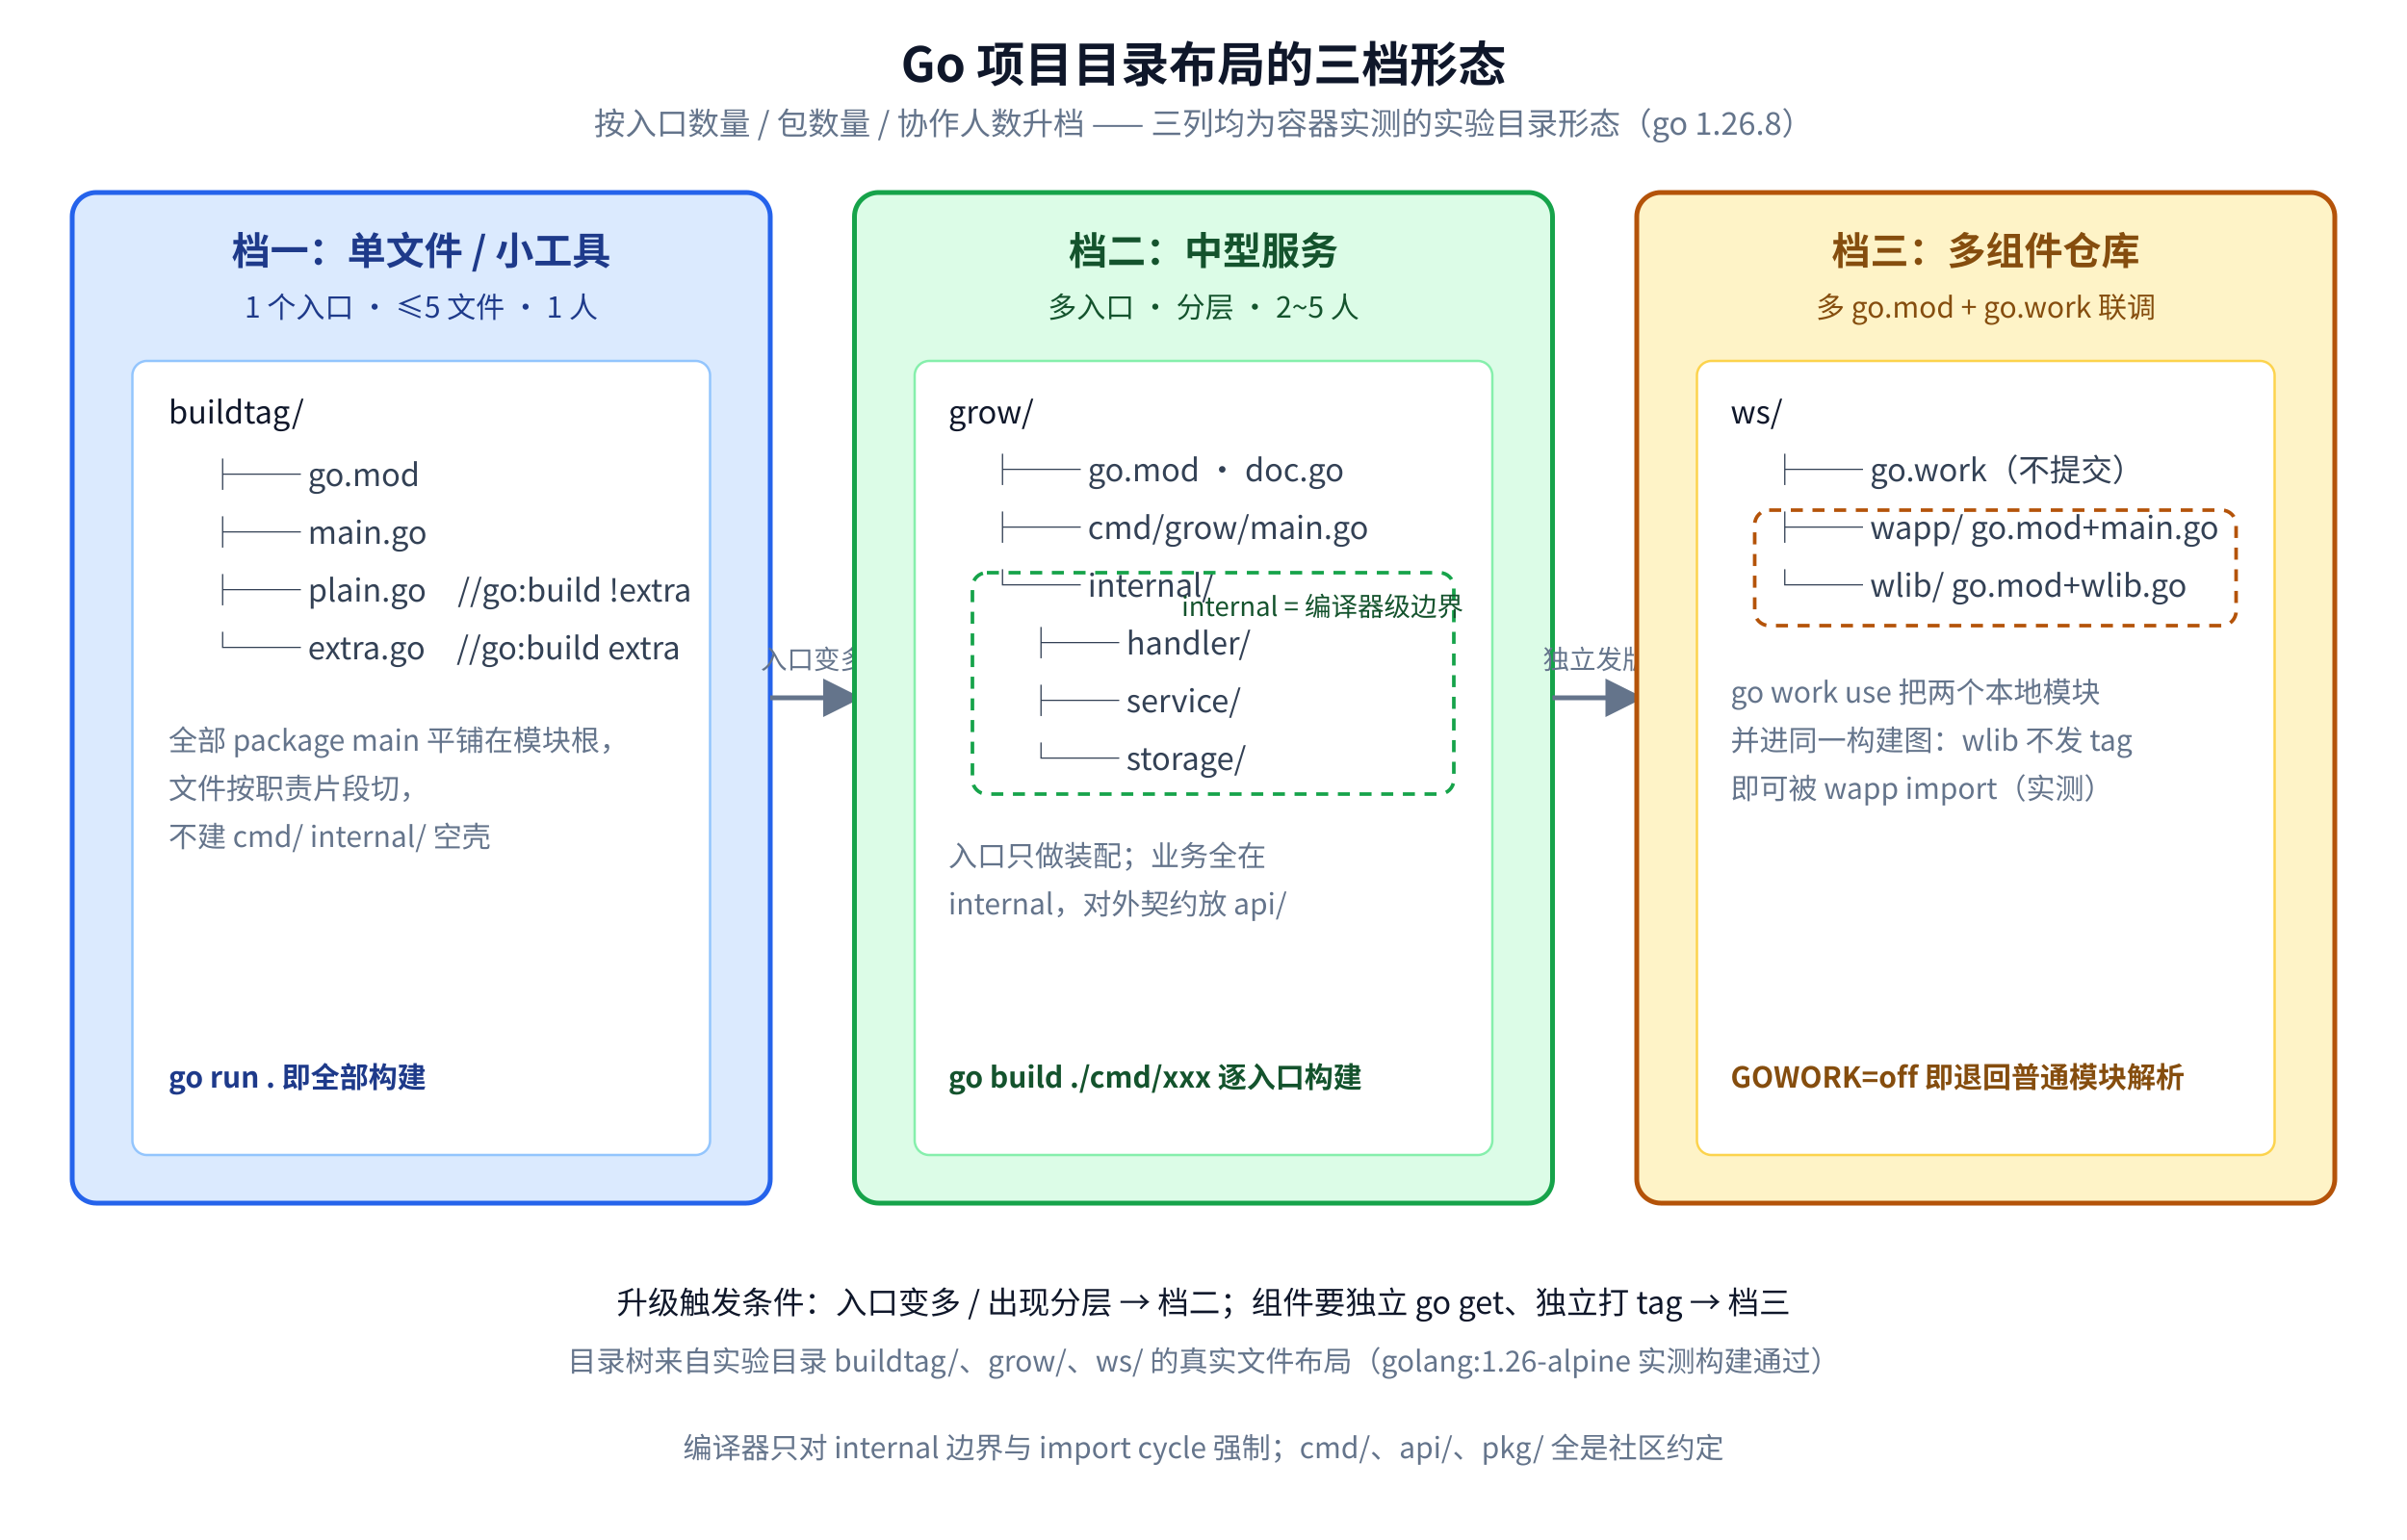
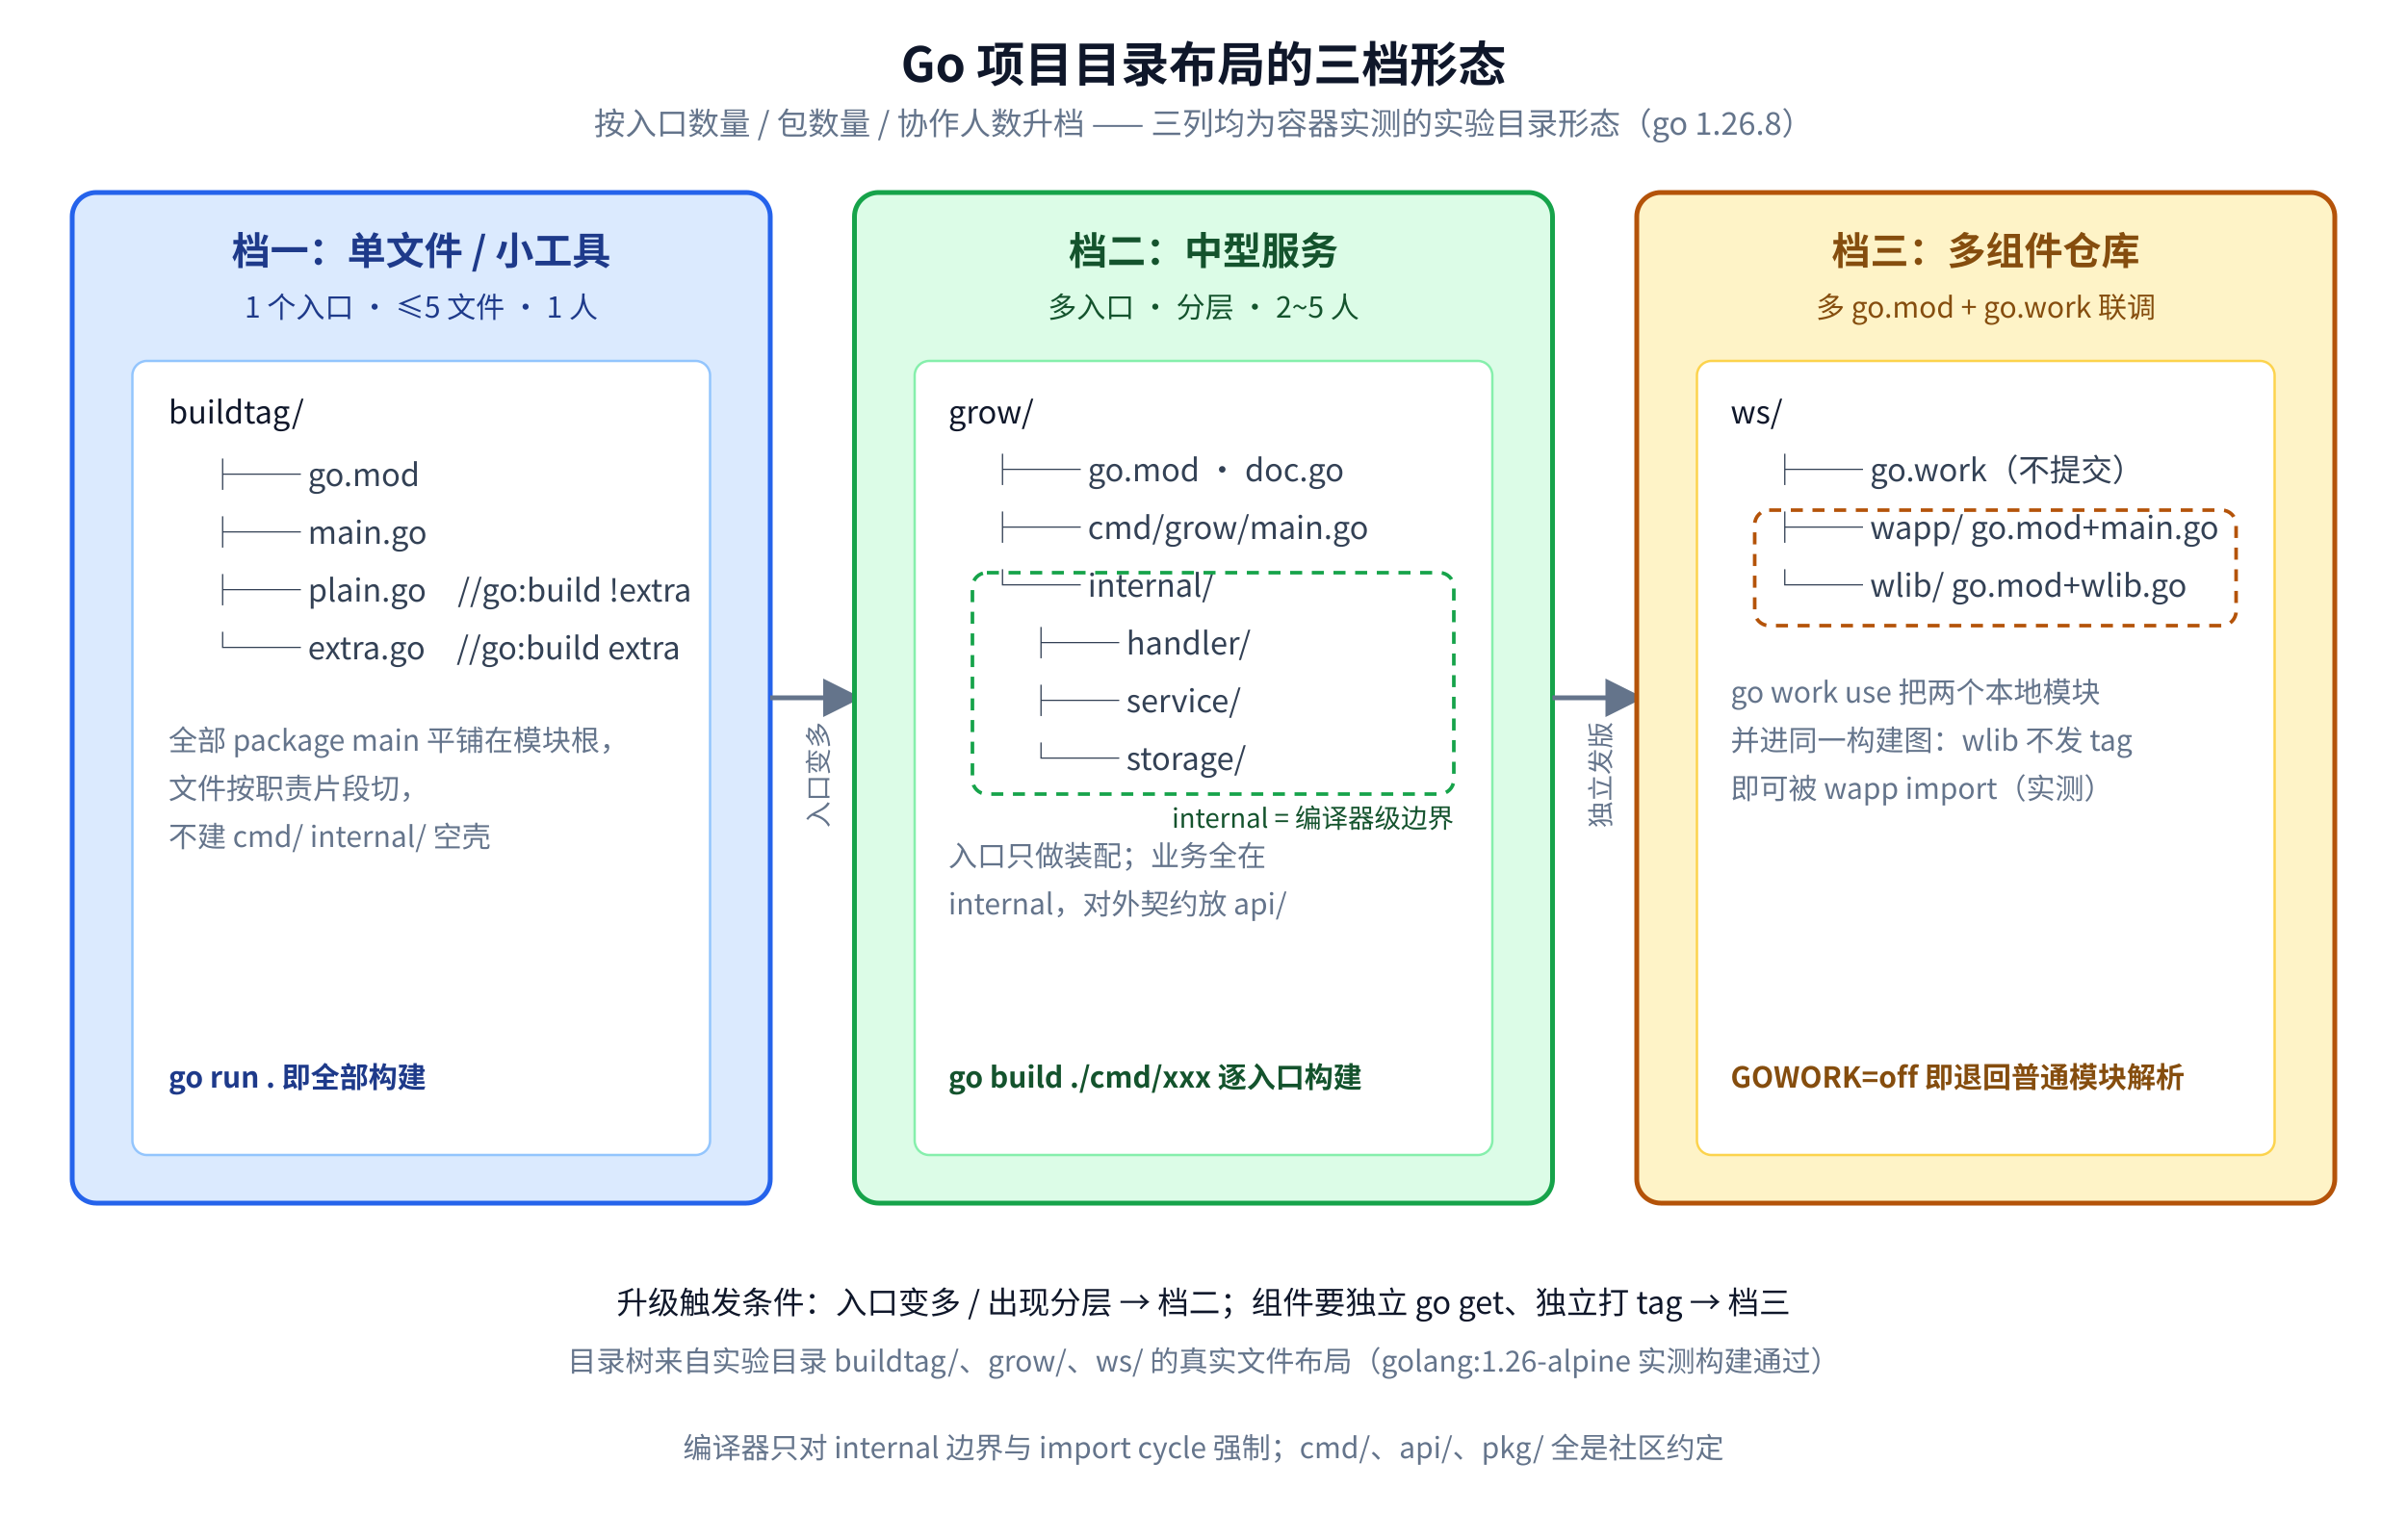
<svg xmlns="http://www.w3.org/2000/svg" viewBox="0 0 1000 640" width="1000" height="640" font-family="Microsoft YaHei, PingFang SC, Noto Sans CJK SC, sans-serif">
  <rect width="1000" height="640" fill="#ffffff" />
  <text x="500" y="34" font-size="20" font-weight="bold" fill="#0f172a" text-anchor="middle">Go 项目目录布局的三档形态</text>
  <text x="500" y="56" font-size="13" fill="#64748b" text-anchor="middle">按入口数量 / 包数量 / 协作人数升档 —— 三列均为容器实测的实验目录形态（go 1.26.8）</text>
  <rect x="30" y="80" width="290" height="420" rx="10" fill="#dbeafe" stroke="#2563eb" stroke-width="2" />
  <text x="175" y="110" font-size="16" font-weight="bold" fill="#1e3a8a" text-anchor="middle">档一：单文件 / 小工具</text>
  <text x="175" y="132" font-size="12" fill="#1e3a8a" text-anchor="middle">1 个入口 · ≤5 文件 · 1 人</text>
  <rect x="55" y="150" width="240" height="330" rx="6" fill="#ffffff" stroke="#93c5fd" />
  <text x="70" y="176" font-size="13" fill="#0f172a">buildtag/</text>
  <text x="86" y="202" font-size="13" fill="#334155">├── go.mod</text>
  <text x="86" y="226" font-size="13" fill="#334155">├── main.go</text>
  <text x="86" y="250" font-size="13" fill="#334155">├── plain.go　//go:build !extra</text>
  <text x="86" y="274" font-size="13" fill="#334155">└── extra.go　//go:build extra</text>
  <text x="70" y="312" font-size="12" fill="#64748b">全部 package main 平铺在模块根，</text>
  <text x="70" y="332" font-size="12" fill="#64748b">文件按职责片段切，</text>
  <text x="70" y="352" font-size="12" fill="#64748b">不建 cmd/ internal/ 空壳</text>
  <text x="70" y="452" font-size="12" font-weight="bold" fill="#1e3a8a">go run . 即全部构建</text>
  <line x1="320" y1="290" x2="356" y2="290" stroke="#64748b" stroke-width="2" marker-end="url(#arr)" />
-   <text x="338" y="278" font-size="11" fill="#64748b" text-anchor="middle">入口变多</text>
+   <text transform="translate(344,344) rotate(-90)" font-size="11" fill="#64748b">入口变多</text>
  <rect x="355" y="80" width="290" height="420" rx="10" fill="#dcfce7" stroke="#16a34a" stroke-width="2" />
  <text x="500" y="110" font-size="16" font-weight="bold" fill="#14532d" text-anchor="middle">档二：中型服务</text>
  <text x="500" y="132" font-size="12" fill="#14532d" text-anchor="middle">多入口 · 分层 · 2~5 人</text>
  <rect x="380" y="150" width="240" height="330" rx="6" fill="#ffffff" stroke="#86efac" />
  <text x="394" y="176" font-size="13" fill="#0f172a">grow/</text>
  <text x="410" y="200" font-size="13" fill="#334155">├── go.mod · doc.go</text>
  <text x="410" y="224" font-size="13" fill="#334155">├── cmd/grow/main.go</text>
  <text x="410" y="248" font-size="13" fill="#334155">└── internal/</text>
  <text x="426" y="272" font-size="13" fill="#334155">├── handler/</text>
  <text x="426" y="296" font-size="13" fill="#334155">├── service/</text>
  <text x="426" y="320" font-size="13" fill="#334155">└── storage/</text>
  <rect x="404" y="238" width="200" height="92" rx="6" fill="none" stroke="#16a34a" stroke-width="1.5" stroke-dasharray="5,4" />
-   <text x="608" y="256" font-size="11" fill="#14532d" text-anchor="end">internal = 编译器级边界</text>
+   <text x="604" y="344" font-size="11" fill="#14532d" text-anchor="end">internal = 编译器级边界</text>
  <text x="394" y="360" font-size="12" fill="#64748b">入口只做装配；业务全在</text>
  <text x="394" y="380" font-size="12" fill="#64748b">internal，对外契约放 api/</text>
  <text x="394" y="452" font-size="12" font-weight="bold" fill="#14532d">go build ./cmd/xxx 逐入口构建</text>
  <line x1="645" y1="290" x2="681" y2="290" stroke="#64748b" stroke-width="2" marker-end="url(#arr)" />
-   <text x="663" y="278" font-size="11" fill="#64748b" text-anchor="middle">独立发版</text>
+   <text transform="translate(669,344) rotate(-90)" font-size="11" fill="#64748b">独立发版</text>
  <rect x="680" y="80" width="290" height="420" rx="10" fill="#fef3c7" stroke="#b45309" stroke-width="2" />
  <text x="825" y="110" font-size="16" font-weight="bold" fill="#854d0e" text-anchor="middle">档三：多组件仓库</text>
  <text x="825" y="132" font-size="12" fill="#854d0e" text-anchor="middle">多 go.mod + go.work 联调</text>
  <rect x="705" y="150" width="240" height="330" rx="6" fill="#ffffff" stroke="#fcd34d" />
  <text x="719" y="176" font-size="13" fill="#0f172a">ws/</text>
  <text x="735" y="200" font-size="13" fill="#334155">├── go.work（不提交）</text>
  <text x="735" y="224" font-size="13" fill="#334155">├── wapp/ go.mod+main.go</text>
  <text x="735" y="248" font-size="13" fill="#334155">└── wlib/ go.mod+wlib.go</text>
  <rect x="729" y="212" width="200" height="48" rx="6" fill="none" stroke="#b45309" stroke-width="1.5" stroke-dasharray="5,4" />
  <text x="719" y="292" font-size="12" fill="#64748b">go work use 把两个本地模块</text>
  <text x="719" y="312" font-size="12" fill="#64748b">并进同一构建图：wlib 不发 tag</text>
  <text x="719" y="332" font-size="12" fill="#64748b">即可被 wapp import（实测）</text>
  <text x="719" y="452" font-size="12" font-weight="bold" fill="#854d0e">GOWORK=off 即退回普通模块解析</text>
  <defs>
    <marker id="arr" markerWidth="8" markerHeight="8" refX="7" refY="4" orient="auto">
      <path d="M0,0 L8,4 L0,8 z" fill="#64748b" />
    </marker>
  </defs>
  <text x="500" y="546" font-size="13" fill="#0f172a" text-anchor="middle">升级触发条件：入口变多 / 出现分层 → 档二；组件要独立 go get、独立打 tag → 档三</text>
  <text x="500" y="570" font-size="12" fill="#64748b" text-anchor="middle">目录树来自实验目录 buildtag/、grow/、ws/ 的真实文件布局（golang:1.26-alpine 实测构建通过）</text>
  <text x="500" y="606" font-size="12" fill="#64748b" text-anchor="middle">编译器只对 internal 边界与 import cycle 强制；cmd/、api/、pkg/ 全是社区约定</text>
</svg>
